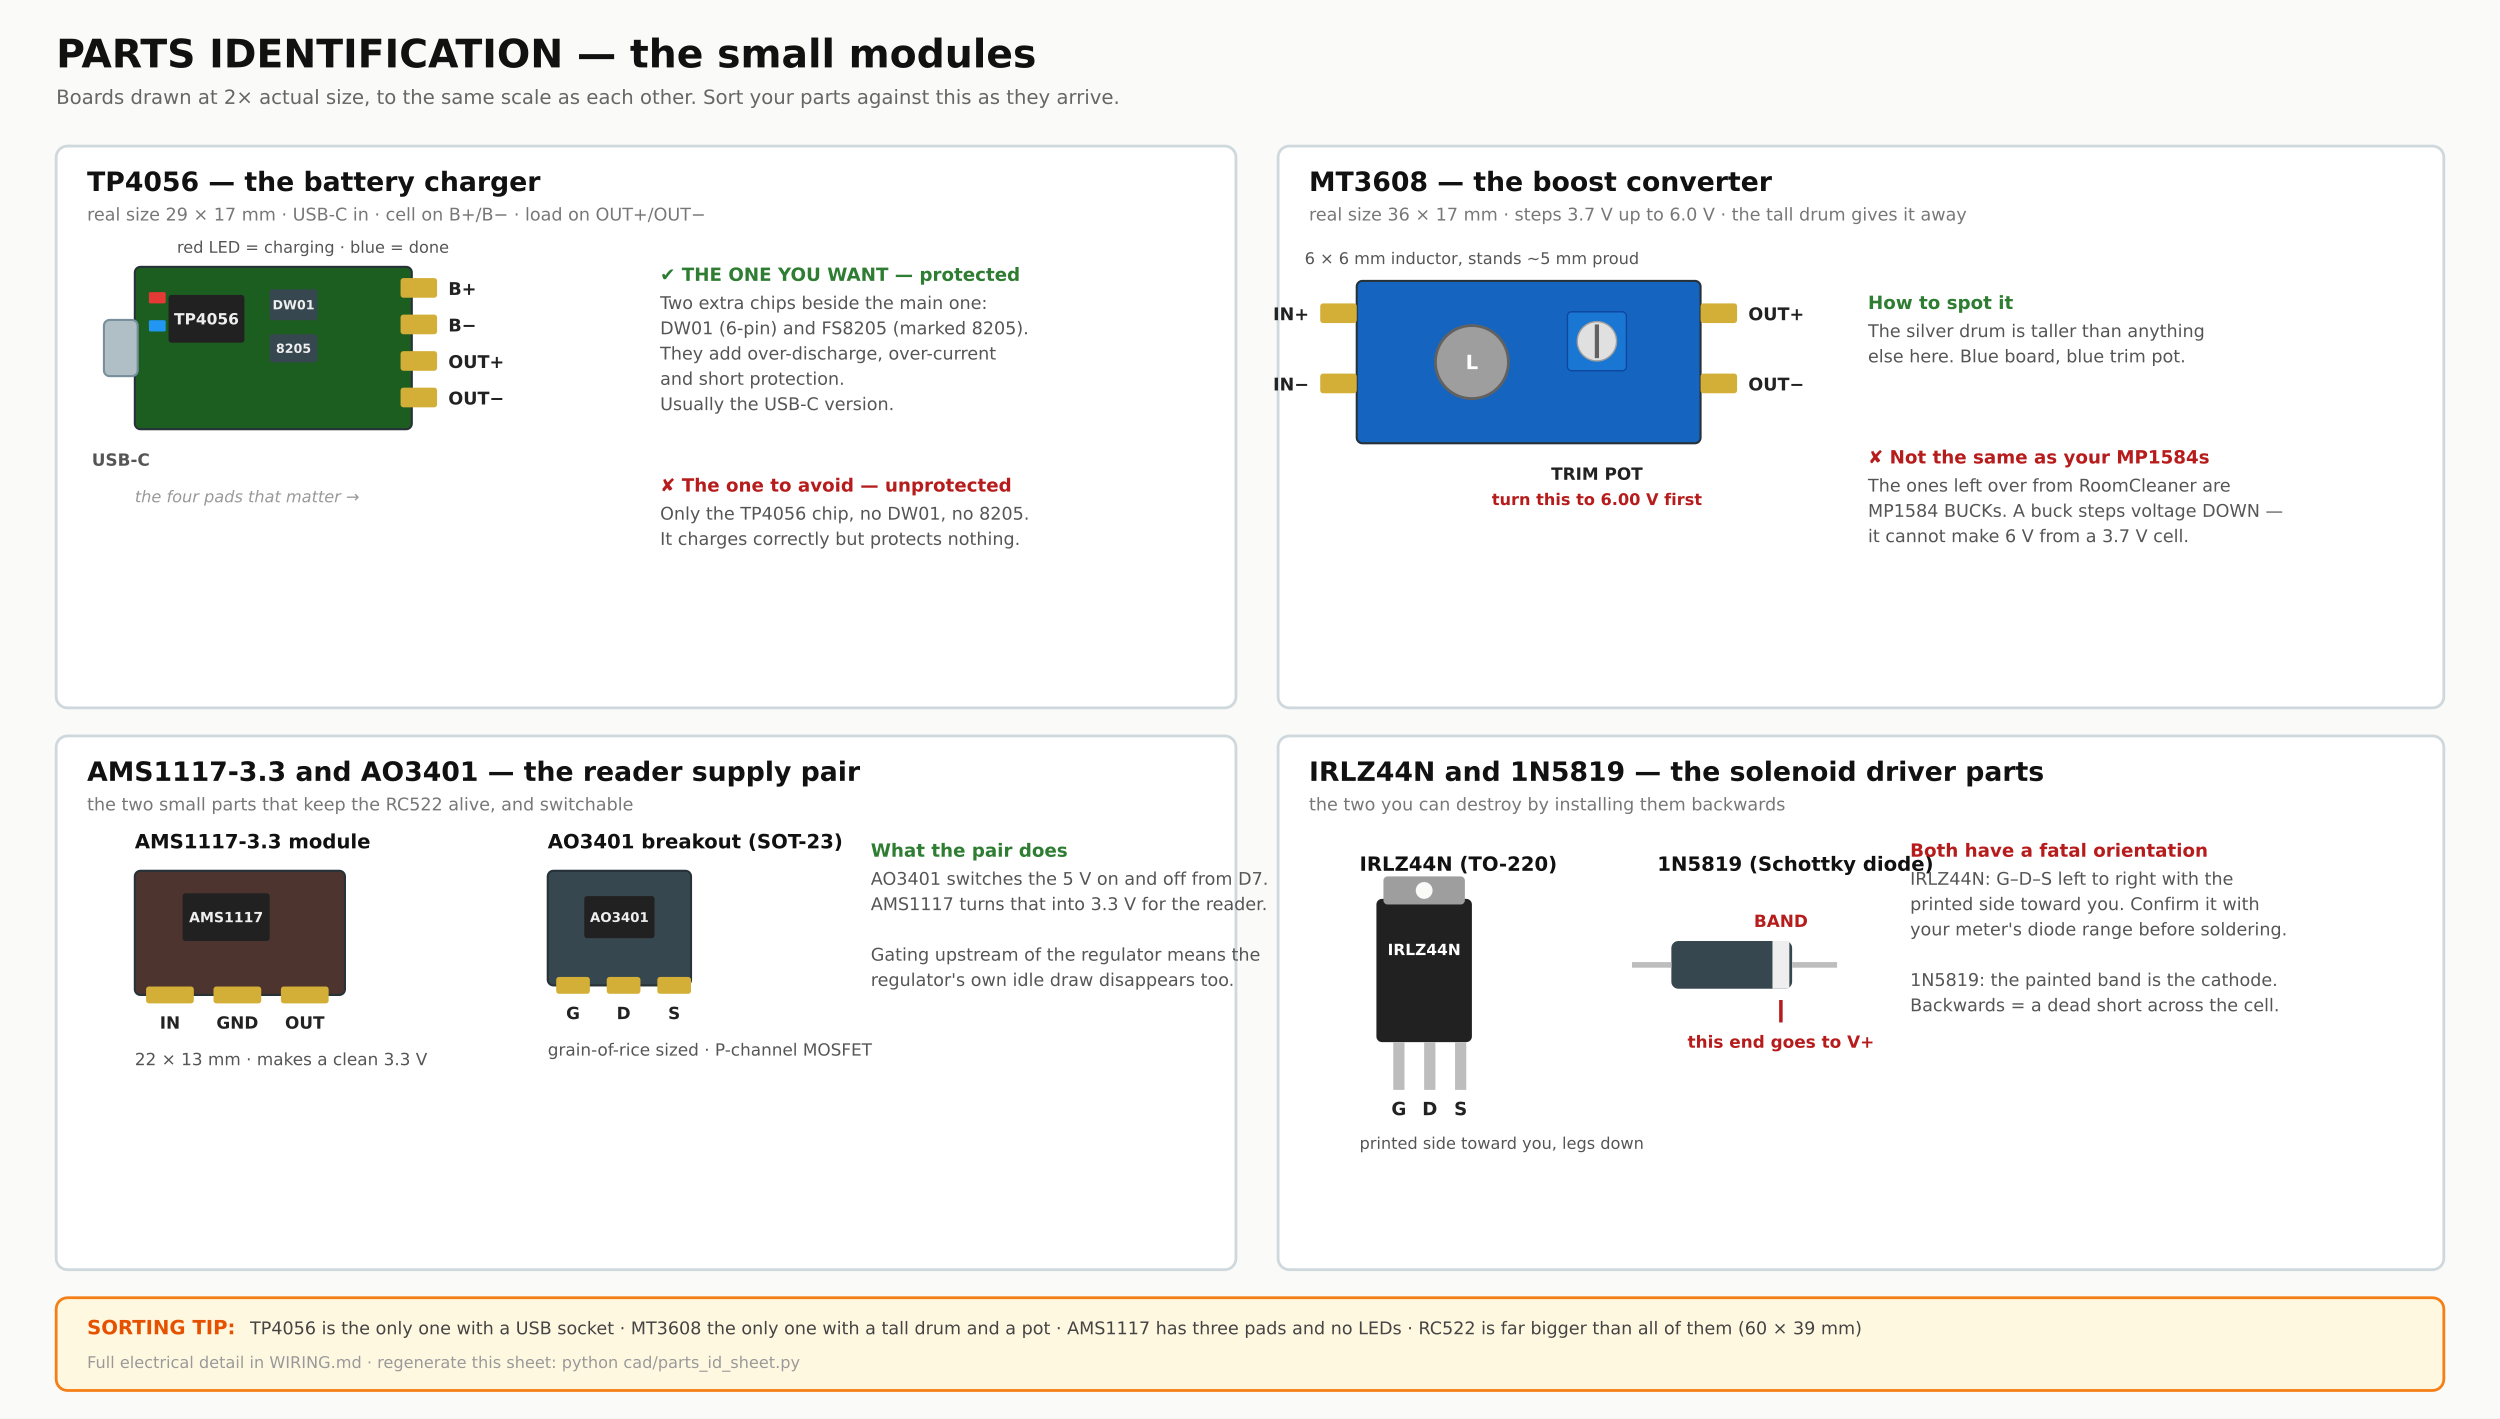
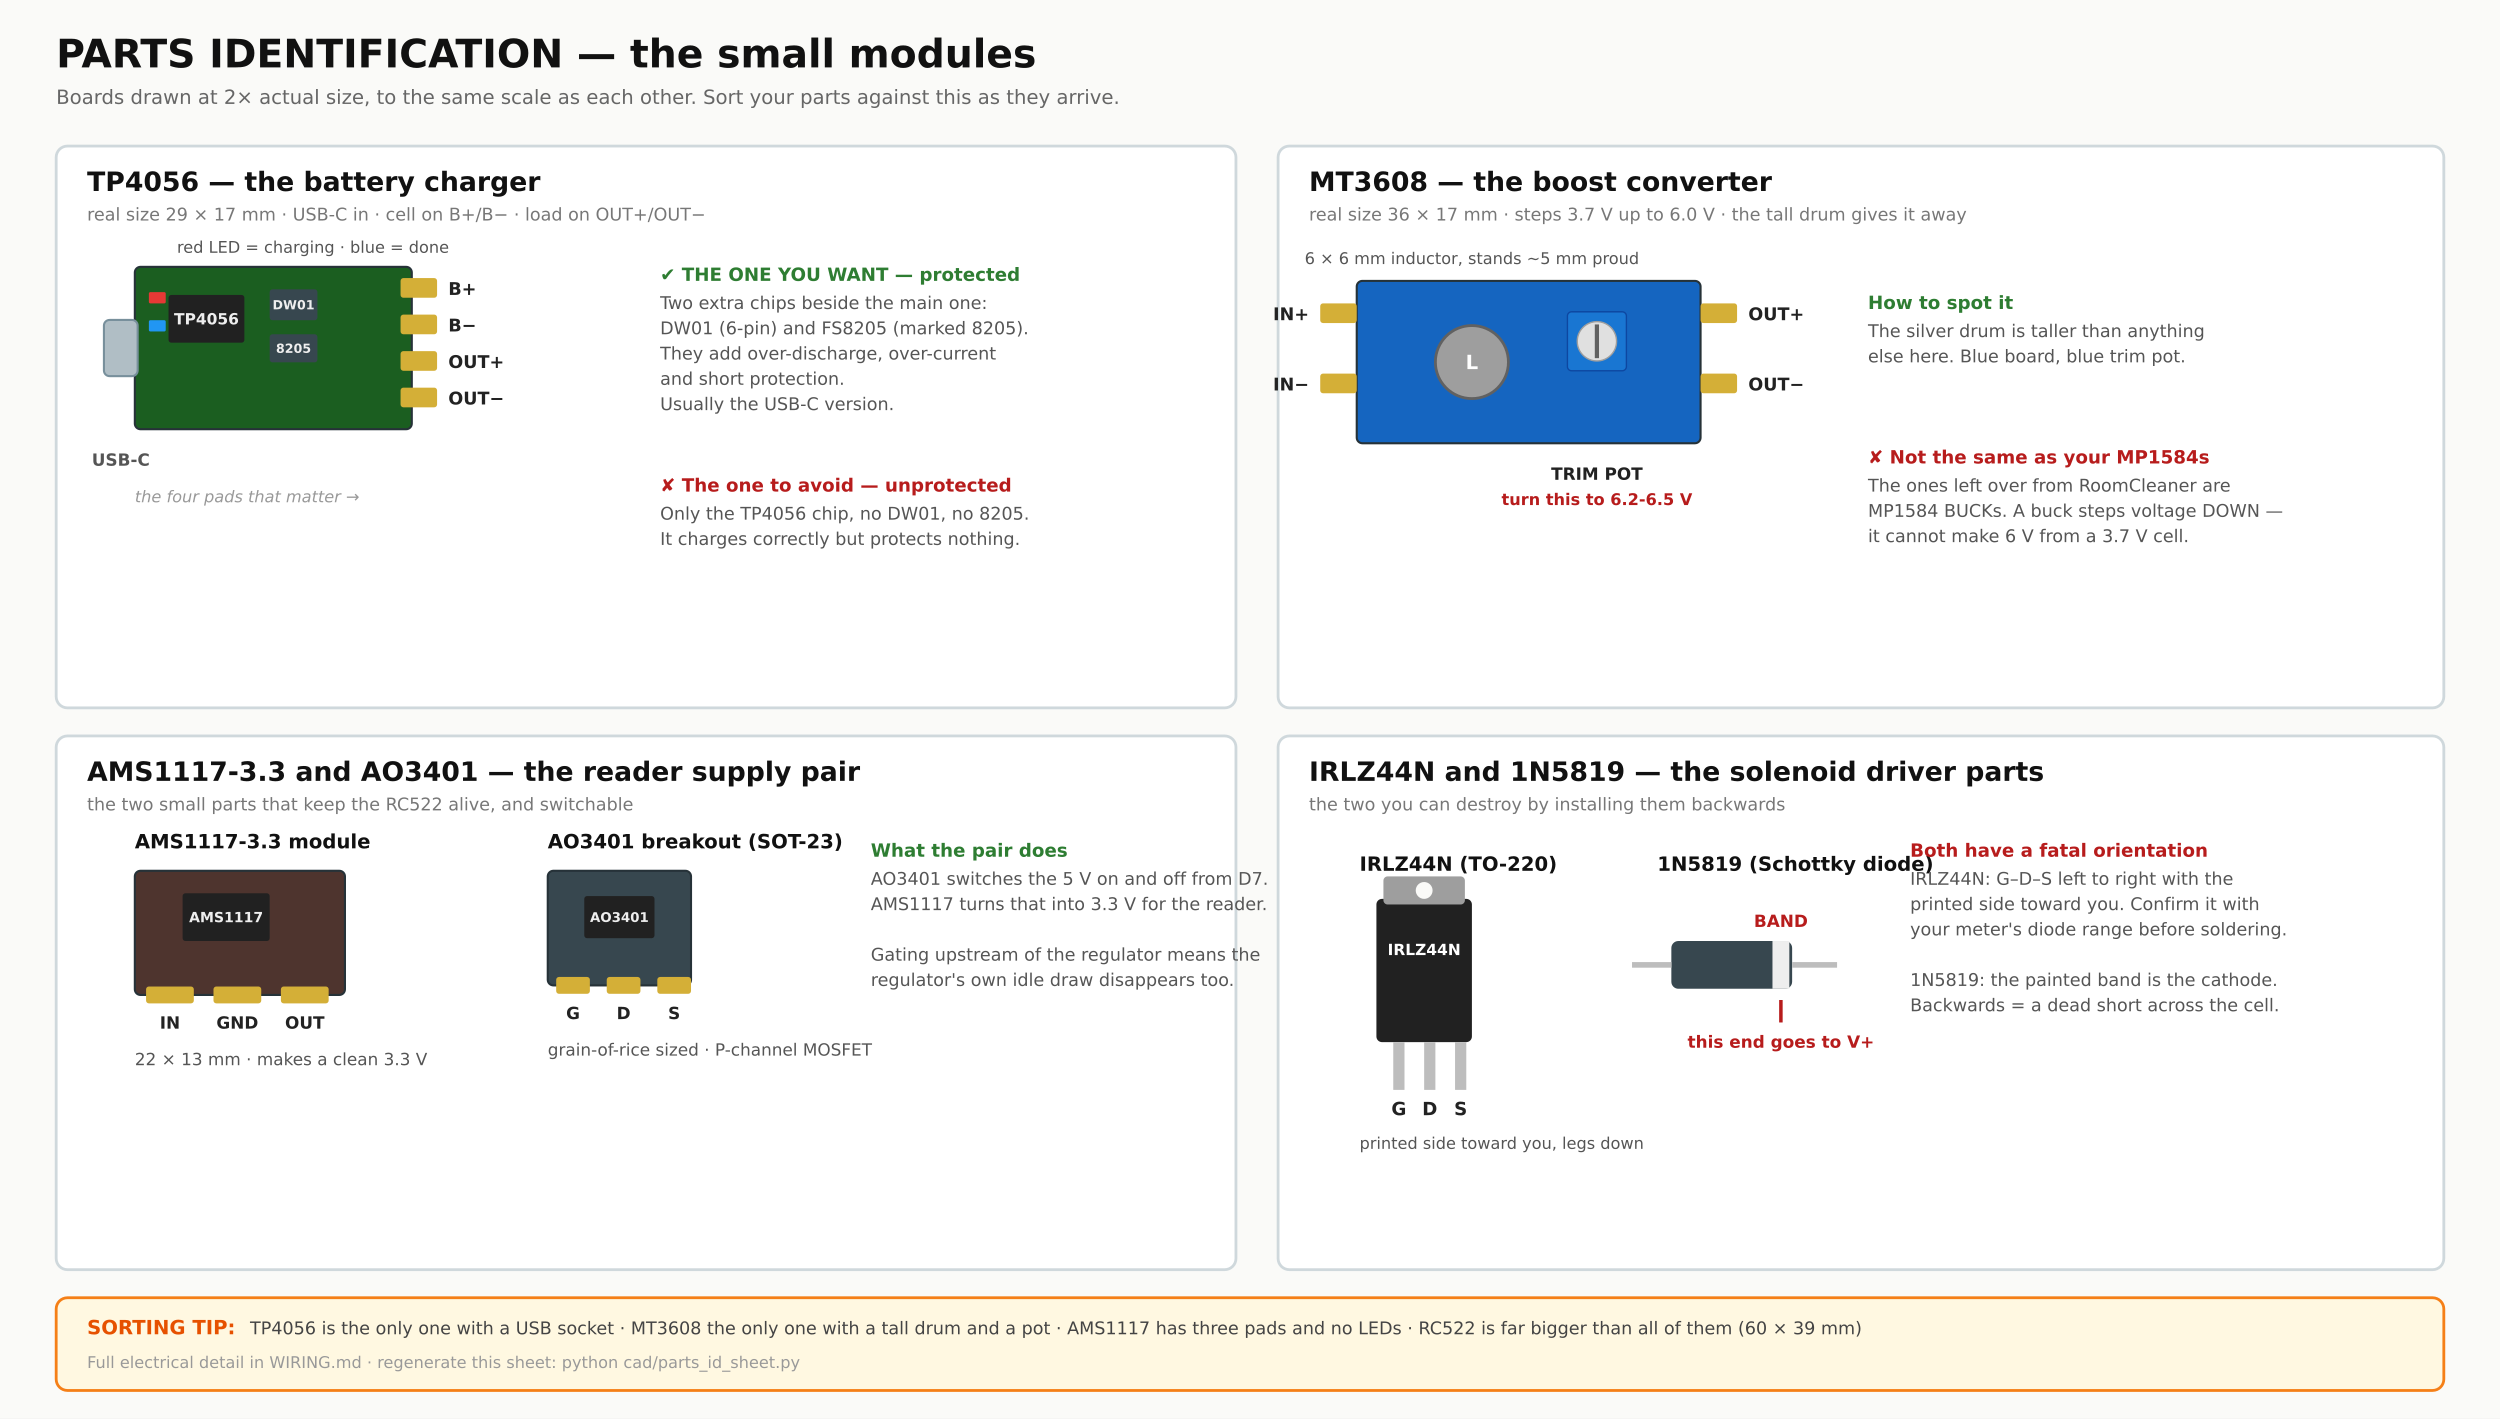
<svg xmlns="http://www.w3.org/2000/svg" width="1780" height="1010" viewBox="0 0 1780 1010">
  <rect width="1780" height="1010" fill="#FAFAF8" />
  <text x="40" y="48" text-anchor="start" font-family="DejaVu Sans" font-size="28" font-weight="bold" font-style="normal" fill="#111">PARTS IDENTIFICATION — the small modules</text>
  <text x="40" y="74" text-anchor="start" font-family="DejaVu Sans" font-size="14" font-weight="normal" font-style="normal" fill="#666">Boards drawn at 2× actual size, to the same scale as each other. Sort your parts against this as they arrive.</text>
  <rect x="40" y="104" width="840" height="400" rx="8" fill="#FFFFFF" stroke="#CFD8DC" stroke-width="2" />
  <text x="62" y="136" text-anchor="start" font-family="DejaVu Sans" font-size="19" font-weight="bold" font-style="normal" fill="#111">TP4056 — the battery charger</text>
  <text x="62" y="157" text-anchor="start" font-family="DejaVu Sans" font-size="12.5" font-weight="normal" font-style="normal" fill="#777">real size 29 × 17 mm · USB-C in · cell on B+/B− · load on OUT+/OUT−</text>
  <rect x="96" y="190" width="197.2" height="115.6" rx="4" fill="#1B5E20" stroke="#263238" stroke-width="1.5" />
  <rect x="74" y="227.8" width="24" height="40" rx="4" fill="#B0BEC5" stroke="#78909C" stroke-width="1.5" />
  <text x="86" y="331.6" text-anchor="middle" font-family="DejaVu Sans" font-size="12" font-weight="bold" font-style="normal" fill="#555">USB-C</text>
  <rect x="120" y="210" width="54" height="34" rx="2" fill="#212121" />
  <text x="147.0" y="230.96" text-anchor="middle" font-family="DejaVu Sans" font-size="11" font-weight="bold" font-style="normal" fill="#EEE">TP4056</text>
  <rect x="192" y="206" width="34" height="22" rx="2" fill="#37474F" />
  <text x="209.0" y="220.24" text-anchor="middle" font-family="DejaVu Sans" font-size="9" font-weight="bold" font-style="normal" fill="#EEE">DW01</text>
  <rect x="192" y="238" width="34" height="20" rx="2" fill="#37474F" />
  <text x="209.0" y="251.24" text-anchor="middle" font-family="DejaVu Sans" font-size="9" font-weight="bold" font-style="normal" fill="#EEE">8205</text>
  <rect x="106" y="208" width="12" height="8" rx="1" fill="#E53935" />
  <rect x="106" y="228" width="12" height="8" rx="1" fill="#2196F3" />
  <text x="126" y="180" text-anchor="start" font-family="DejaVu Sans" font-size="11.5" font-weight="normal" font-style="normal" fill="#555">red LED = charging · blue = done</text>
  <rect x="285.2" y="198" width="26" height="14" rx="2" fill="#D4AF37" />
  <text x="319.2" y="210" text-anchor="start" font-family="DejaVu Sans" font-size="12.5" font-weight="bold" font-style="normal" fill="#222">B+</text>
  <rect x="285.2" y="224" width="26" height="14" rx="2" fill="#D4AF37" />
  <text x="319.2" y="236" text-anchor="start" font-family="DejaVu Sans" font-size="12.5" font-weight="bold" font-style="normal" fill="#222">B−</text>
  <rect x="285.2" y="250" width="26" height="14" rx="2" fill="#D4AF37" />
  <text x="319.2" y="262" text-anchor="start" font-family="DejaVu Sans" font-size="12.5" font-weight="bold" font-style="normal" fill="#222">OUT+</text>
  <rect x="285.2" y="276" width="26" height="14" rx="2" fill="#D4AF37" />
  <text x="319.2" y="288" text-anchor="start" font-family="DejaVu Sans" font-size="12.5" font-weight="bold" font-style="normal" fill="#222">OUT−</text>
  <text x="96" y="357.6" text-anchor="start" font-family="DejaVu Sans" font-size="11.5" font-weight="normal" font-style="italic" fill="#999">the four pads that matter →</text>
  <text x="470" y="200" text-anchor="start" font-family="DejaVu Sans" font-size="13" font-weight="bold" font-style="normal" fill="#2E7D32">✔  THE ONE YOU WANT — protected</text>
  <text x="470" y="220" text-anchor="start" font-family="DejaVu Sans" font-size="12.5" font-weight="normal" font-style="normal" fill="#555">Two extra chips beside the main one:</text>
  <text x="470" y="238" text-anchor="start" font-family="DejaVu Sans" font-size="12.5" font-weight="normal" font-style="normal" fill="#555">DW01 (6-pin) and FS8205 (marked 8205).</text>
  <text x="470" y="256" text-anchor="start" font-family="DejaVu Sans" font-size="12.5" font-weight="normal" font-style="normal" fill="#555">They add over-discharge, over-current</text>
  <text x="470" y="274" text-anchor="start" font-family="DejaVu Sans" font-size="12.5" font-weight="normal" font-style="normal" fill="#555">and short protection.</text>
  <text x="470" y="292" text-anchor="start" font-family="DejaVu Sans" font-size="12.5" font-weight="normal" font-style="normal" fill="#555">Usually the USB-C version.</text>
  <text x="470" y="350" text-anchor="start" font-family="DejaVu Sans" font-size="13" font-weight="bold" font-style="normal" fill="#B71C1C">✘  The one to avoid — unprotected</text>
  <text x="470" y="370" text-anchor="start" font-family="DejaVu Sans" font-size="12.5" font-weight="normal" font-style="normal" fill="#555">Only the TP4056 chip, no DW01, no 8205.</text>
  <text x="470" y="388" text-anchor="start" font-family="DejaVu Sans" font-size="12.5" font-weight="normal" font-style="normal" fill="#555">It charges correctly but protects nothing.</text>
  <rect x="910" y="104" width="830" height="400" rx="8" fill="#FFFFFF" stroke="#CFD8DC" stroke-width="2" />
  <text x="932" y="136" text-anchor="start" font-family="DejaVu Sans" font-size="19" font-weight="bold" font-style="normal" fill="#111">MT3608 — the boost converter</text>
  <text x="932" y="157" text-anchor="start" font-family="DejaVu Sans" font-size="12.5" font-weight="normal" font-style="normal" fill="#777">real size 36 × 17 mm · steps 3.7 V up to 6.0 V · the tall drum gives it away</text>
  <rect x="966" y="200" width="244.8" height="115.6" rx="4" fill="#1565C0" stroke="#263238" stroke-width="1.5" />
  <circle cx="1048" cy="257.8" r="26" fill="#9E9E9E" stroke="#616161" stroke-width="2" />
  <text x="1048" y="262.8" text-anchor="middle" font-family="DejaVu Sans" font-size="14" font-weight="bold" font-style="normal" fill="#FFF">L</text>
  <rect x="1116" y="222" width="42" height="42" rx="3" fill="#1976D2" stroke="#0D47A1" />
  <circle cx="1137" cy="243" r="14" fill="#E0E0E0" stroke="#9E9E9E" />
  <line x1="1137" y1="231" x2="1137" y2="255" stroke="#616161" stroke-width="3" />
  <text x="1137" y="341.6" text-anchor="middle" font-family="DejaVu Sans" font-size="12" font-weight="bold" font-style="normal" fill="#222">TRIM POT</text>
-   <text x="1137" y="359.6" text-anchor="middle" font-family="DejaVu Sans" font-size="11.5" font-weight="bold" font-style="normal" fill="#B71C1C">turn this to 6.00 V first</text>
+   <text x="1137" y="359.6" text-anchor="middle" font-family="DejaVu Sans" font-size="11.5" font-weight="bold" font-style="normal" fill="#B71C1C">turn this to 6.2-6.5 V</text>
  <rect x="940" y="216" width="26" height="14" rx="2" fill="#D4AF37" />
  <text x="932" y="228" text-anchor="end" font-family="DejaVu Sans" font-size="12.5" font-weight="bold" font-style="normal" fill="#222">IN+</text>
  <rect x="940" y="266" width="26" height="14" rx="2" fill="#D4AF37" />
  <text x="932" y="278" text-anchor="end" font-family="DejaVu Sans" font-size="12.5" font-weight="bold" font-style="normal" fill="#222">IN−</text>
  <rect x="1210.8" y="216" width="26" height="14" rx="2" fill="#D4AF37" />
  <text x="1244.8" y="228" text-anchor="start" font-family="DejaVu Sans" font-size="12.5" font-weight="bold" font-style="normal" fill="#222">OUT+</text>
  <rect x="1210.8" y="266" width="26" height="14" rx="2" fill="#D4AF37" />
  <text x="1244.8" y="278" text-anchor="start" font-family="DejaVu Sans" font-size="12.5" font-weight="bold" font-style="normal" fill="#222">OUT−</text>
  <text x="1048" y="188" text-anchor="middle" font-family="DejaVu Sans" font-size="11.5" font-weight="normal" font-style="normal" fill="#555">6 × 6 mm inductor, stands ~5 mm proud</text>
  <text x="1330" y="220" text-anchor="start" font-family="DejaVu Sans" font-size="13" font-weight="bold" font-style="normal" fill="#2E7D32">How to spot it</text>
  <text x="1330" y="240" text-anchor="start" font-family="DejaVu Sans" font-size="12.5" font-weight="normal" font-style="normal" fill="#555">The silver drum is taller than anything</text>
  <text x="1330" y="258" text-anchor="start" font-family="DejaVu Sans" font-size="12.5" font-weight="normal" font-style="normal" fill="#555">else here. Blue board, blue trim pot.</text>
  <text x="1330" y="330" text-anchor="start" font-family="DejaVu Sans" font-size="13" font-weight="bold" font-style="normal" fill="#B71C1C">✘  Not the same as your MP1584s</text>
  <text x="1330" y="350" text-anchor="start" font-family="DejaVu Sans" font-size="12.5" font-weight="normal" font-style="normal" fill="#555">The ones left over from RoomCleaner are</text>
  <text x="1330" y="368" text-anchor="start" font-family="DejaVu Sans" font-size="12.5" font-weight="normal" font-style="normal" fill="#555">MP1584 BUCKs. A buck steps voltage DOWN —</text>
  <text x="1330" y="386" text-anchor="start" font-family="DejaVu Sans" font-size="12.5" font-weight="normal" font-style="normal" fill="#555">it cannot make 6 V from a 3.7 V cell.</text>
  <rect x="40" y="524" width="840" height="380" rx="8" fill="#FFFFFF" stroke="#CFD8DC" stroke-width="2" />
  <text x="62" y="556" text-anchor="start" font-family="DejaVu Sans" font-size="19" font-weight="bold" font-style="normal" fill="#111">AMS1117-3.3 and AO3401 — the reader supply pair</text>
  <text x="62" y="577" text-anchor="start" font-family="DejaVu Sans" font-size="12.5" font-weight="normal" font-style="normal" fill="#777">the two small parts that keep the RC522 alive, and switchable</text>
  <text x="96" y="604" text-anchor="start" font-family="DejaVu Sans" font-size="14" font-weight="bold" font-style="normal" fill="#111">AMS1117-3.3 module</text>
  <rect x="96" y="620" width="149.6" height="88.4" rx="4" fill="#4E342E" stroke="#263238" stroke-width="1.5" />
  <rect x="130" y="636" width="62" height="34" rx="2" fill="#212121" />
  <text x="161.0" y="656.6" text-anchor="middle" font-family="DejaVu Sans" font-size="10" font-weight="bold" font-style="normal" fill="#EEE">AMS1117</text>
  <rect x="104" y="702.4" width="34" height="12" rx="2" fill="#D4AF37" />
  <text x="121" y="732.4" text-anchor="middle" font-family="DejaVu Sans" font-size="12" font-weight="bold" font-style="normal" fill="#222">IN</text>
  <rect x="152" y="702.4" width="34" height="12" rx="2" fill="#D4AF37" />
  <text x="169" y="732.4" text-anchor="middle" font-family="DejaVu Sans" font-size="12" font-weight="bold" font-style="normal" fill="#222">GND</text>
  <rect x="200" y="702.4" width="34" height="12" rx="2" fill="#D4AF37" />
  <text x="217" y="732.4" text-anchor="middle" font-family="DejaVu Sans" font-size="12" font-weight="bold" font-style="normal" fill="#222">OUT</text>
  <text x="96" y="758.4" text-anchor="start" font-family="DejaVu Sans" font-size="12" font-weight="normal" font-style="normal" fill="#555">22 × 13 mm · makes a clean 3.3 V</text>
  <text x="390" y="604" text-anchor="start" font-family="DejaVu Sans" font-size="14" font-weight="bold" font-style="normal" fill="#111">AO3401 breakout (SOT-23)</text>
  <rect x="390" y="620" width="102.0" height="81.6" rx="4" fill="#37474F" stroke="#263238" stroke-width="1.5" />
  <rect x="416" y="638" width="50" height="30" rx="2" fill="#212121" />
  <text x="441.0" y="656.42" text-anchor="middle" font-family="DejaVu Sans" font-size="9.5" font-weight="bold" font-style="normal" fill="#EEE">AO3401</text>
  <rect x="396" y="695.6" width="24" height="12" rx="2" fill="#D4AF37" />
  <text x="408" y="725.6" text-anchor="middle" font-family="DejaVu Sans" font-size="12" font-weight="bold" font-style="normal" fill="#222">G</text>
  <rect x="432" y="695.6" width="24" height="12" rx="2" fill="#D4AF37" />
  <text x="444" y="725.6" text-anchor="middle" font-family="DejaVu Sans" font-size="12" font-weight="bold" font-style="normal" fill="#222">D</text>
  <rect x="468" y="695.6" width="24" height="12" rx="2" fill="#D4AF37" />
  <text x="480" y="725.6" text-anchor="middle" font-family="DejaVu Sans" font-size="12" font-weight="bold" font-style="normal" fill="#222">S</text>
  <text x="390" y="751.6" text-anchor="start" font-family="DejaVu Sans" font-size="12" font-weight="normal" font-style="normal" fill="#555">grain-of-rice sized · P-channel MOSFET</text>
  <text x="620" y="610" text-anchor="start" font-family="DejaVu Sans" font-size="13" font-weight="bold" font-style="normal" fill="#2E7D32">What the pair does</text>
  <text x="620" y="630" text-anchor="start" font-family="DejaVu Sans" font-size="12.5" font-weight="normal" font-style="normal" fill="#555">AO3401 switches the 5 V on and off from D7.</text>
  <text x="620" y="648" text-anchor="start" font-family="DejaVu Sans" font-size="12.5" font-weight="normal" font-style="normal" fill="#555">AMS1117 turns that into 3.3 V for the reader.</text>
  <text x="620" y="666" text-anchor="start" font-family="DejaVu Sans" font-size="12.5" font-weight="normal" font-style="normal" fill="#555" />
  <text x="620" y="684" text-anchor="start" font-family="DejaVu Sans" font-size="12.5" font-weight="normal" font-style="normal" fill="#555">Gating upstream of the regulator means the</text>
  <text x="620" y="702" text-anchor="start" font-family="DejaVu Sans" font-size="12.5" font-weight="normal" font-style="normal" fill="#555">regulator's own idle draw disappears too.</text>
  <rect x="910" y="524" width="830" height="380" rx="8" fill="#FFFFFF" stroke="#CFD8DC" stroke-width="2" />
  <text x="932" y="556" text-anchor="start" font-family="DejaVu Sans" font-size="19" font-weight="bold" font-style="normal" fill="#111">IRLZ44N and 1N5819 — the solenoid driver parts</text>
  <text x="932" y="577" text-anchor="start" font-family="DejaVu Sans" font-size="12.5" font-weight="normal" font-style="normal" fill="#777">the two you can destroy by installing them backwards</text>
  <text x="968" y="620" text-anchor="start" font-family="DejaVu Sans" font-size="14" font-weight="bold" font-style="normal" fill="#111">IRLZ44N (TO-220)</text>
  <rect x="980" y="640" width="68.0" height="102.0" rx="4" fill="#212121" />
  <rect x="985" y="624" width="58.0" height="20" rx="3" fill="#9E9E9E" />
  <circle cx="1014.0" cy="634" r="6" fill="#FAFAF8" />
  <text x="1014.0" y="680" text-anchor="middle" font-family="DejaVu Sans" font-size="11" font-weight="bold" font-style="normal" fill="#FFF">IRLZ44N</text>
  <rect x="992" y="742.0" width="8" height="34" fill="#BDBDBD" />
  <text x="996" y="794.0" text-anchor="middle" font-family="DejaVu Sans" font-size="13" font-weight="bold" font-style="normal" fill="#222">G</text>
  <rect x="1014" y="742.0" width="8" height="34" fill="#BDBDBD" />
  <text x="1018" y="794.0" text-anchor="middle" font-family="DejaVu Sans" font-size="13" font-weight="bold" font-style="normal" fill="#222">D</text>
  <rect x="1036" y="742.0" width="8" height="34" fill="#BDBDBD" />
  <text x="1040" y="794.0" text-anchor="middle" font-family="DejaVu Sans" font-size="13" font-weight="bold" font-style="normal" fill="#222">S</text>
  <text x="968" y="818.0" text-anchor="start" font-family="DejaVu Sans" font-size="11.5" font-weight="normal" font-style="normal" fill="#555">printed side toward you, legs down</text>
  <text x="1180" y="620" text-anchor="start" font-family="DejaVu Sans" font-size="14" font-weight="bold" font-style="normal" fill="#111">1N5819 (Schottky diode)</text>
  <rect x="1190" y="670" width="86" height="34" rx="5" fill="#37474F" />
  <rect x="1262" y="670" width="12" height="34" fill="#EEEEEE" />
  <line x1="1162" y1="687" x2="1190" y2="687" stroke="#BDBDBD" stroke-width="4" />
  <line x1="1276" y1="687" x2="1308" y2="687" stroke="#BDBDBD" stroke-width="4" />
  <text x="1268" y="660" text-anchor="middle" font-family="DejaVu Sans" font-size="12" font-weight="bold" font-style="normal" fill="#B71C1C">BAND</text>
  <path d="M 1268 712 L 1268 728" stroke="#B71C1C" stroke-width="2.5" />
  <text x="1268" y="746" text-anchor="middle" font-family="DejaVu Sans" font-size="12" font-weight="bold" font-style="normal" fill="#B71C1C">this end goes to V+</text>
  <text x="1360" y="610" text-anchor="start" font-family="DejaVu Sans" font-size="13" font-weight="bold" font-style="normal" fill="#B71C1C">Both have a fatal orientation</text>
  <text x="1360" y="630" text-anchor="start" font-family="DejaVu Sans" font-size="12.5" font-weight="normal" font-style="normal" fill="#555">IRLZ44N: G–D–S left to right with the</text>
  <text x="1360" y="648" text-anchor="start" font-family="DejaVu Sans" font-size="12.5" font-weight="normal" font-style="normal" fill="#555">printed side toward you. Confirm it with</text>
  <text x="1360" y="666" text-anchor="start" font-family="DejaVu Sans" font-size="12.5" font-weight="normal" font-style="normal" fill="#555">your meter's diode range before soldering.</text>
  <text x="1360" y="684" text-anchor="start" font-family="DejaVu Sans" font-size="12.5" font-weight="normal" font-style="normal" fill="#555" />
  <text x="1360" y="702" text-anchor="start" font-family="DejaVu Sans" font-size="12.5" font-weight="normal" font-style="normal" fill="#555">1N5819: the painted band is the cathode.</text>
  <text x="1360" y="720" text-anchor="start" font-family="DejaVu Sans" font-size="12.5" font-weight="normal" font-style="normal" fill="#555">Backwards = a dead short across the cell.</text>
  <rect x="40" y="924" width="1700" height="66" rx="8" fill="#FFF8E1" stroke="#F57F17" stroke-width="2" />
  <text x="62" y="950" text-anchor="start" font-family="DejaVu Sans" font-size="14" font-weight="bold" font-style="normal" fill="#E65100">SORTING TIP:</text>
  <text x="178" y="950" text-anchor="start" font-family="DejaVu Sans" font-size="12.5" font-weight="normal" font-style="normal" fill="#444">TP4056 is the only one with a USB socket  ·  MT3608 the only one with a tall drum and a pot  ·  AMS1117 has three pads and no LEDs  ·  RC522 is far bigger than all of them (60 × 39 mm)</text>
  <text x="62" y="974" text-anchor="start" font-family="DejaVu Sans" font-size="11.5" font-weight="normal" font-style="normal" fill="#999">Full electrical detail in WIRING.md  ·  regenerate this sheet: python cad/parts_id_sheet.py</text>
</svg>
